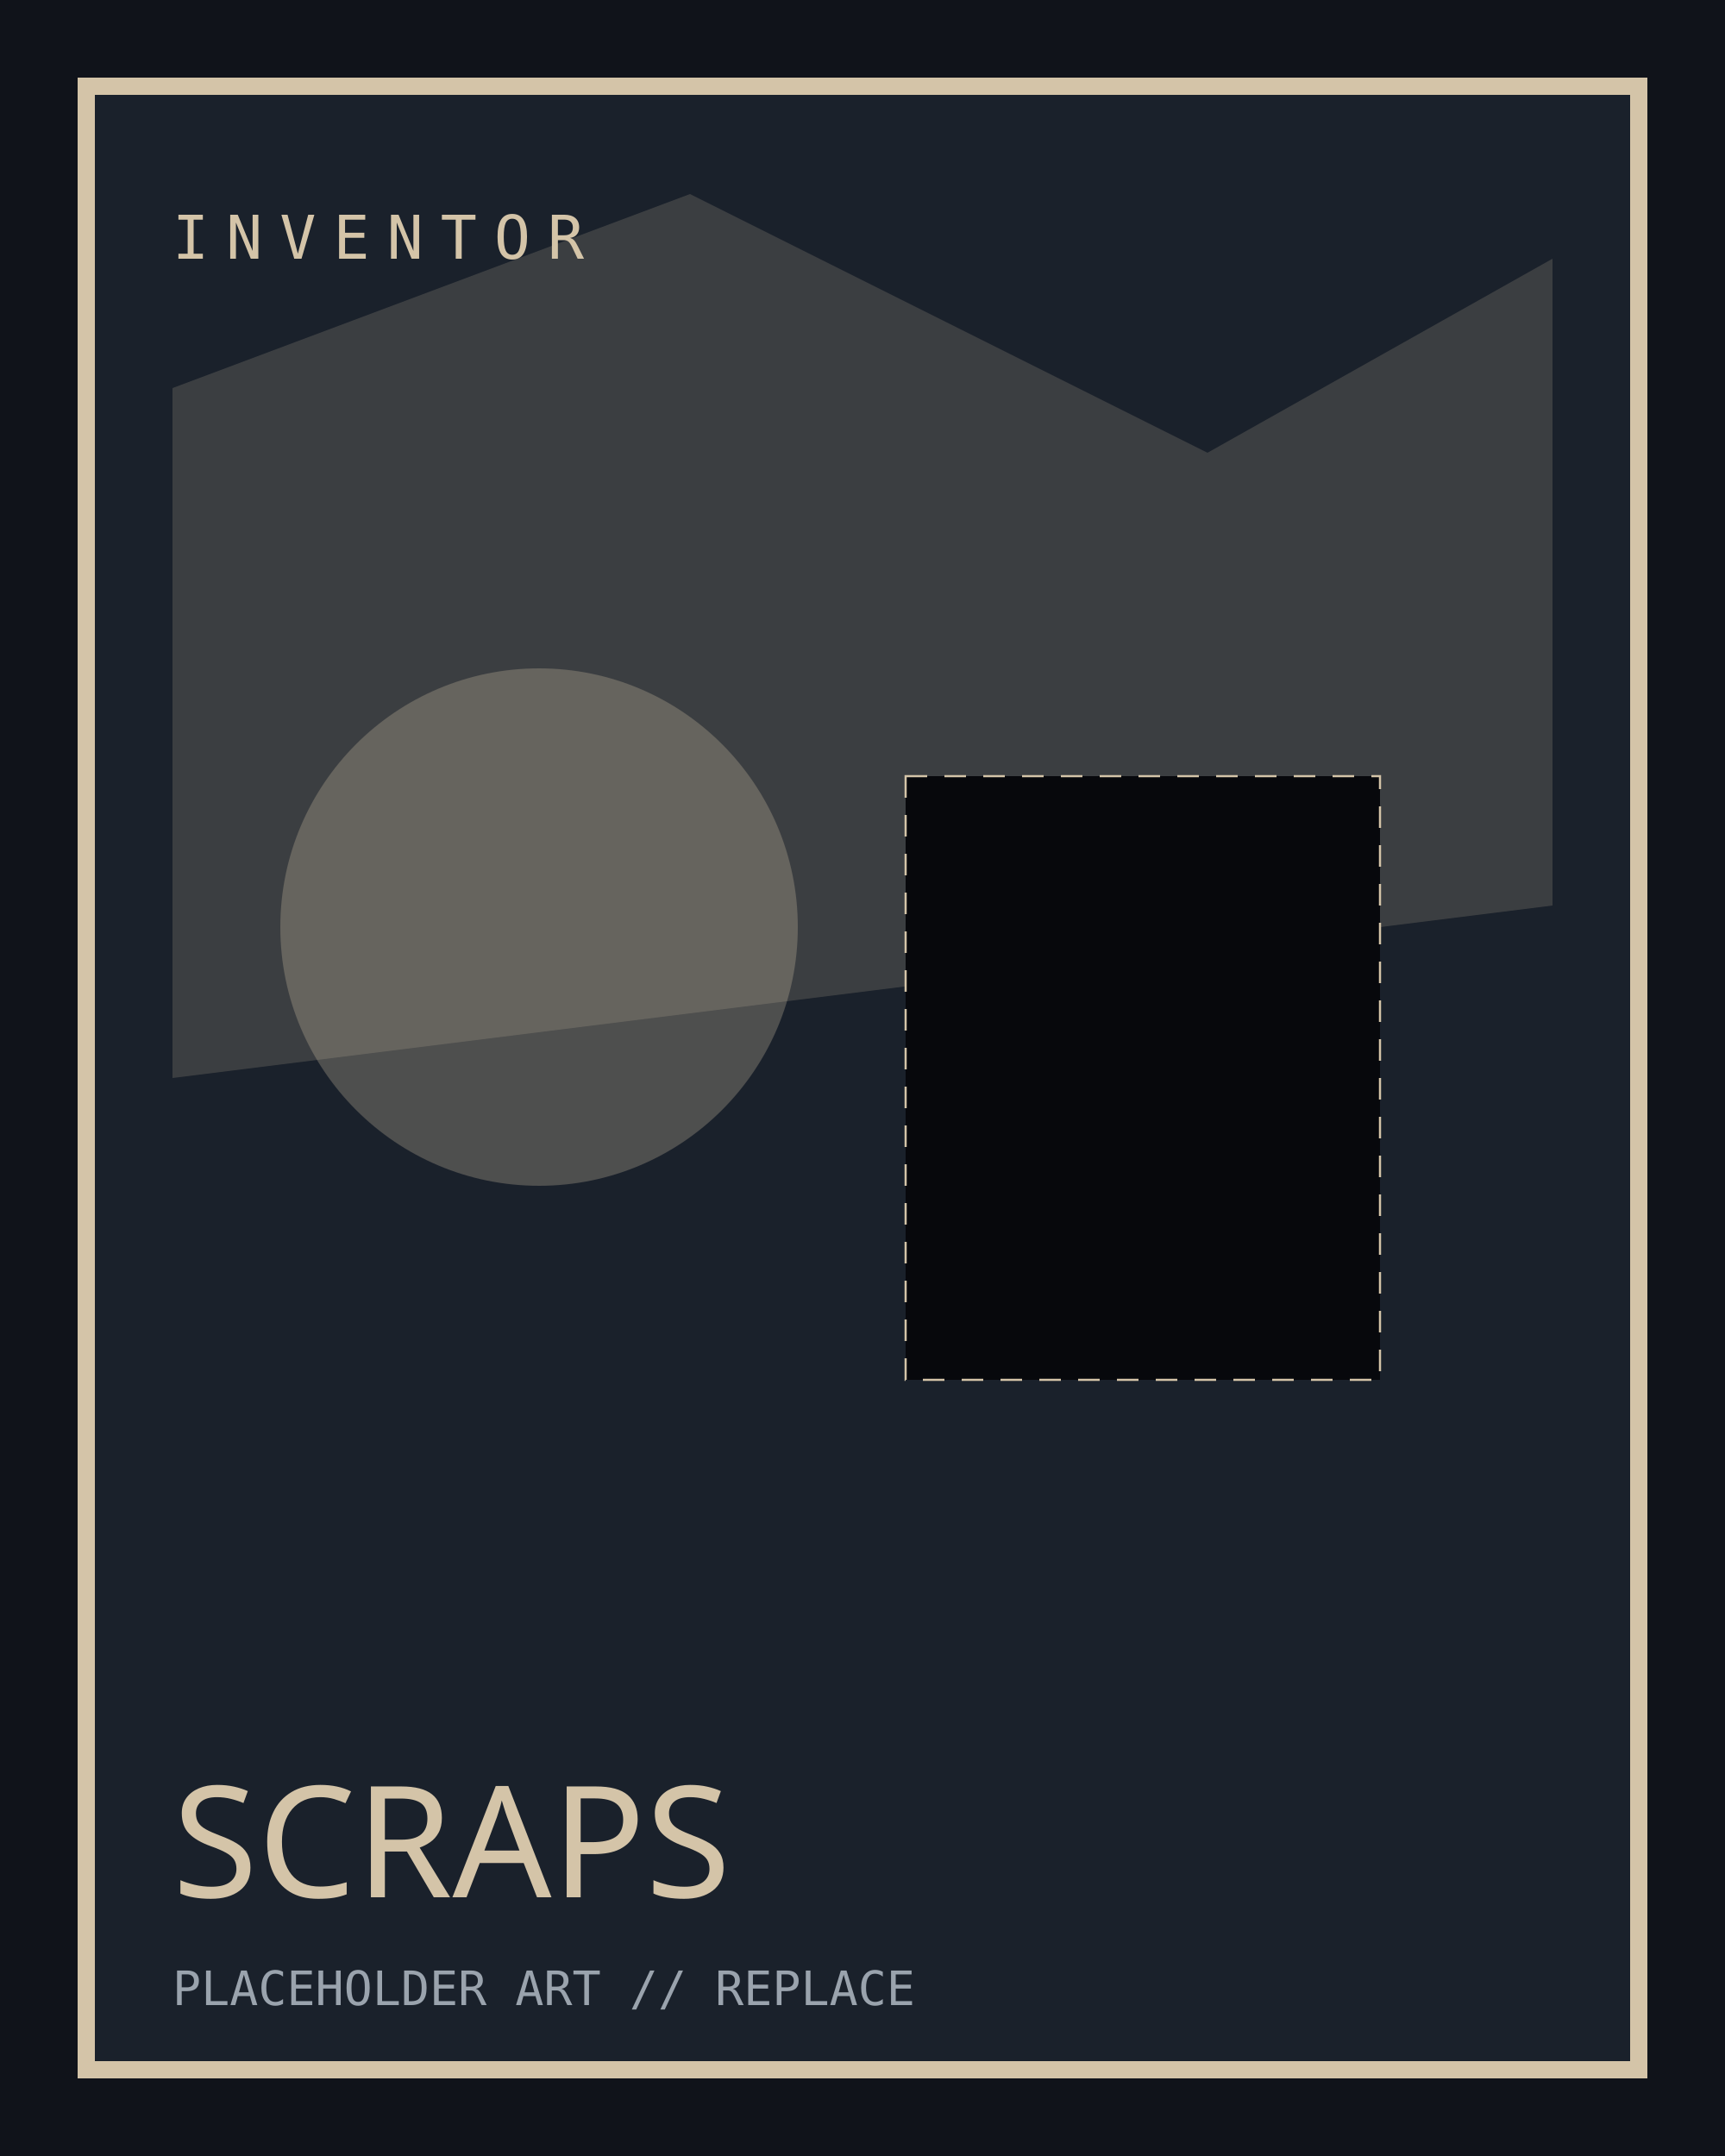
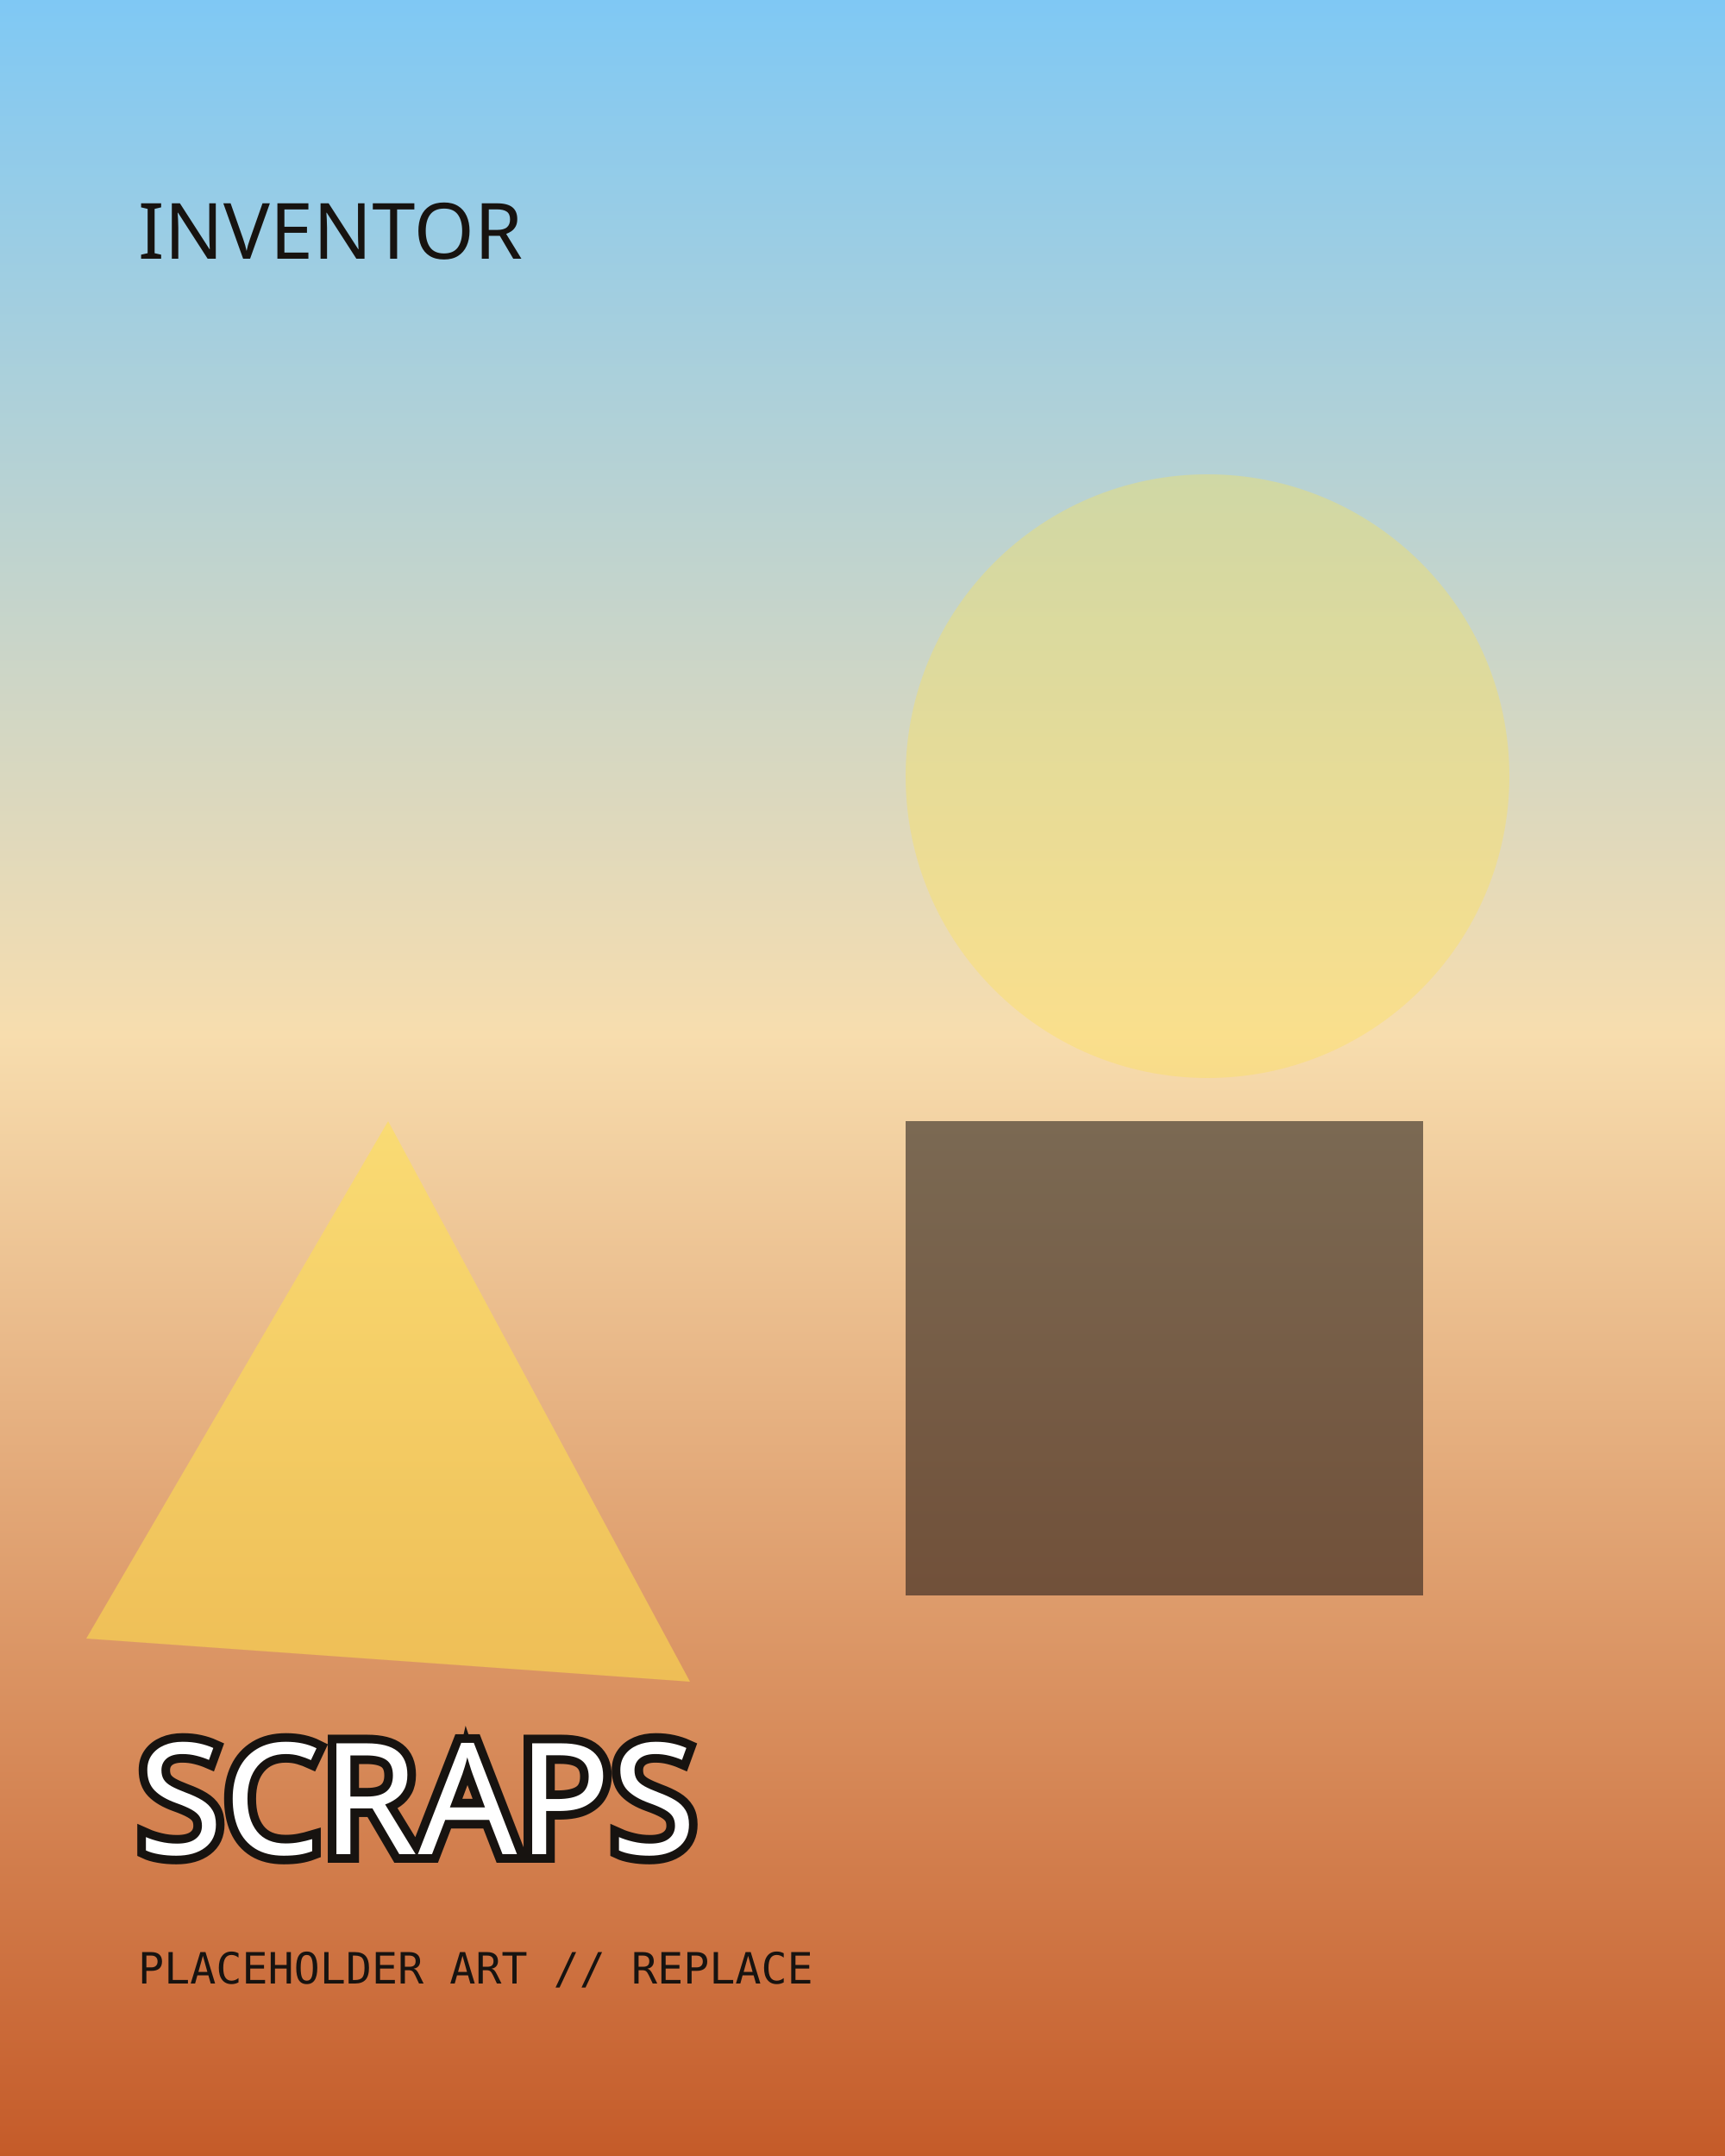
<svg xmlns="http://www.w3.org/2000/svg" viewBox="0 0 800 1000" role="img" aria-label="SCRAPS">
-   <rect width="800" height="1000" fill="#10131a" />
-   <rect x="40" y="40" width="720" height="920" fill="#1a212b" stroke="#d4c4a8" stroke-width="8" />
-   <polygon points="80,180 320,90 560,210 720,120 720,420 80,500" fill="#d4c4a8" opacity="0.18" />
-   <circle cx="250" cy="430" r="120" fill="#d4c4a8" opacity="0.28" />
-   <rect x="420" y="360" width="220" height="280" fill="#07080c" stroke="#d4c4a8" stroke-dasharray="10 8" />
-   <text x="80" y="120" fill="#d4c4a8" font-family="monospace" font-size="28" letter-spacing="8">INVENTOR</text>
-   <text x="80" y="880" fill="#d4c4a8" font-family="Impact, sans-serif" font-size="72">SCRAPS</text>
-   <text x="80" y="930" fill="#9aa3ad" font-family="monospace" font-size="22">PLACEHOLDER ART // REPLACE</text>
+   <defs>
+     <linearGradient id="sky-scraps" x1="0" y1="0" x2="0" y2="1">
+       <stop offset="0%" stop-color="#7ec8f5" />
+       <stop offset="48%" stop-color="#f7ddae" />
+       <stop offset="100%" stop-color="#c45a28" />
+     </linearGradient>
+   </defs>
+   <rect width="800" height="1000" fill="url(#sky-scraps)" />
+   <path d="M40 760 L180 520 L320 780 Z" fill="#ffe14d" opacity="0.55" />
+   <circle cx="560" cy="360" r="140" fill="#ffe14d" opacity="0.35" />
+   <rect x="420" y="520" width="240" height="220" fill="#171310" opacity="0.55" />
+   <text x="64" y="120" fill="#171310" font-family="Impact, sans-serif" font-size="36">INVENTOR</text>
+   <text x="64" y="860" fill="#fff" font-family="Impact, sans-serif" font-size="72" stroke="#171310" stroke-width="8" paint-order="stroke">SCRAPS</text>
+   <text x="64" y="920" fill="#171310" font-family="monospace" font-size="20">PLACEHOLDER ART // REPLACE</text>
</svg>
